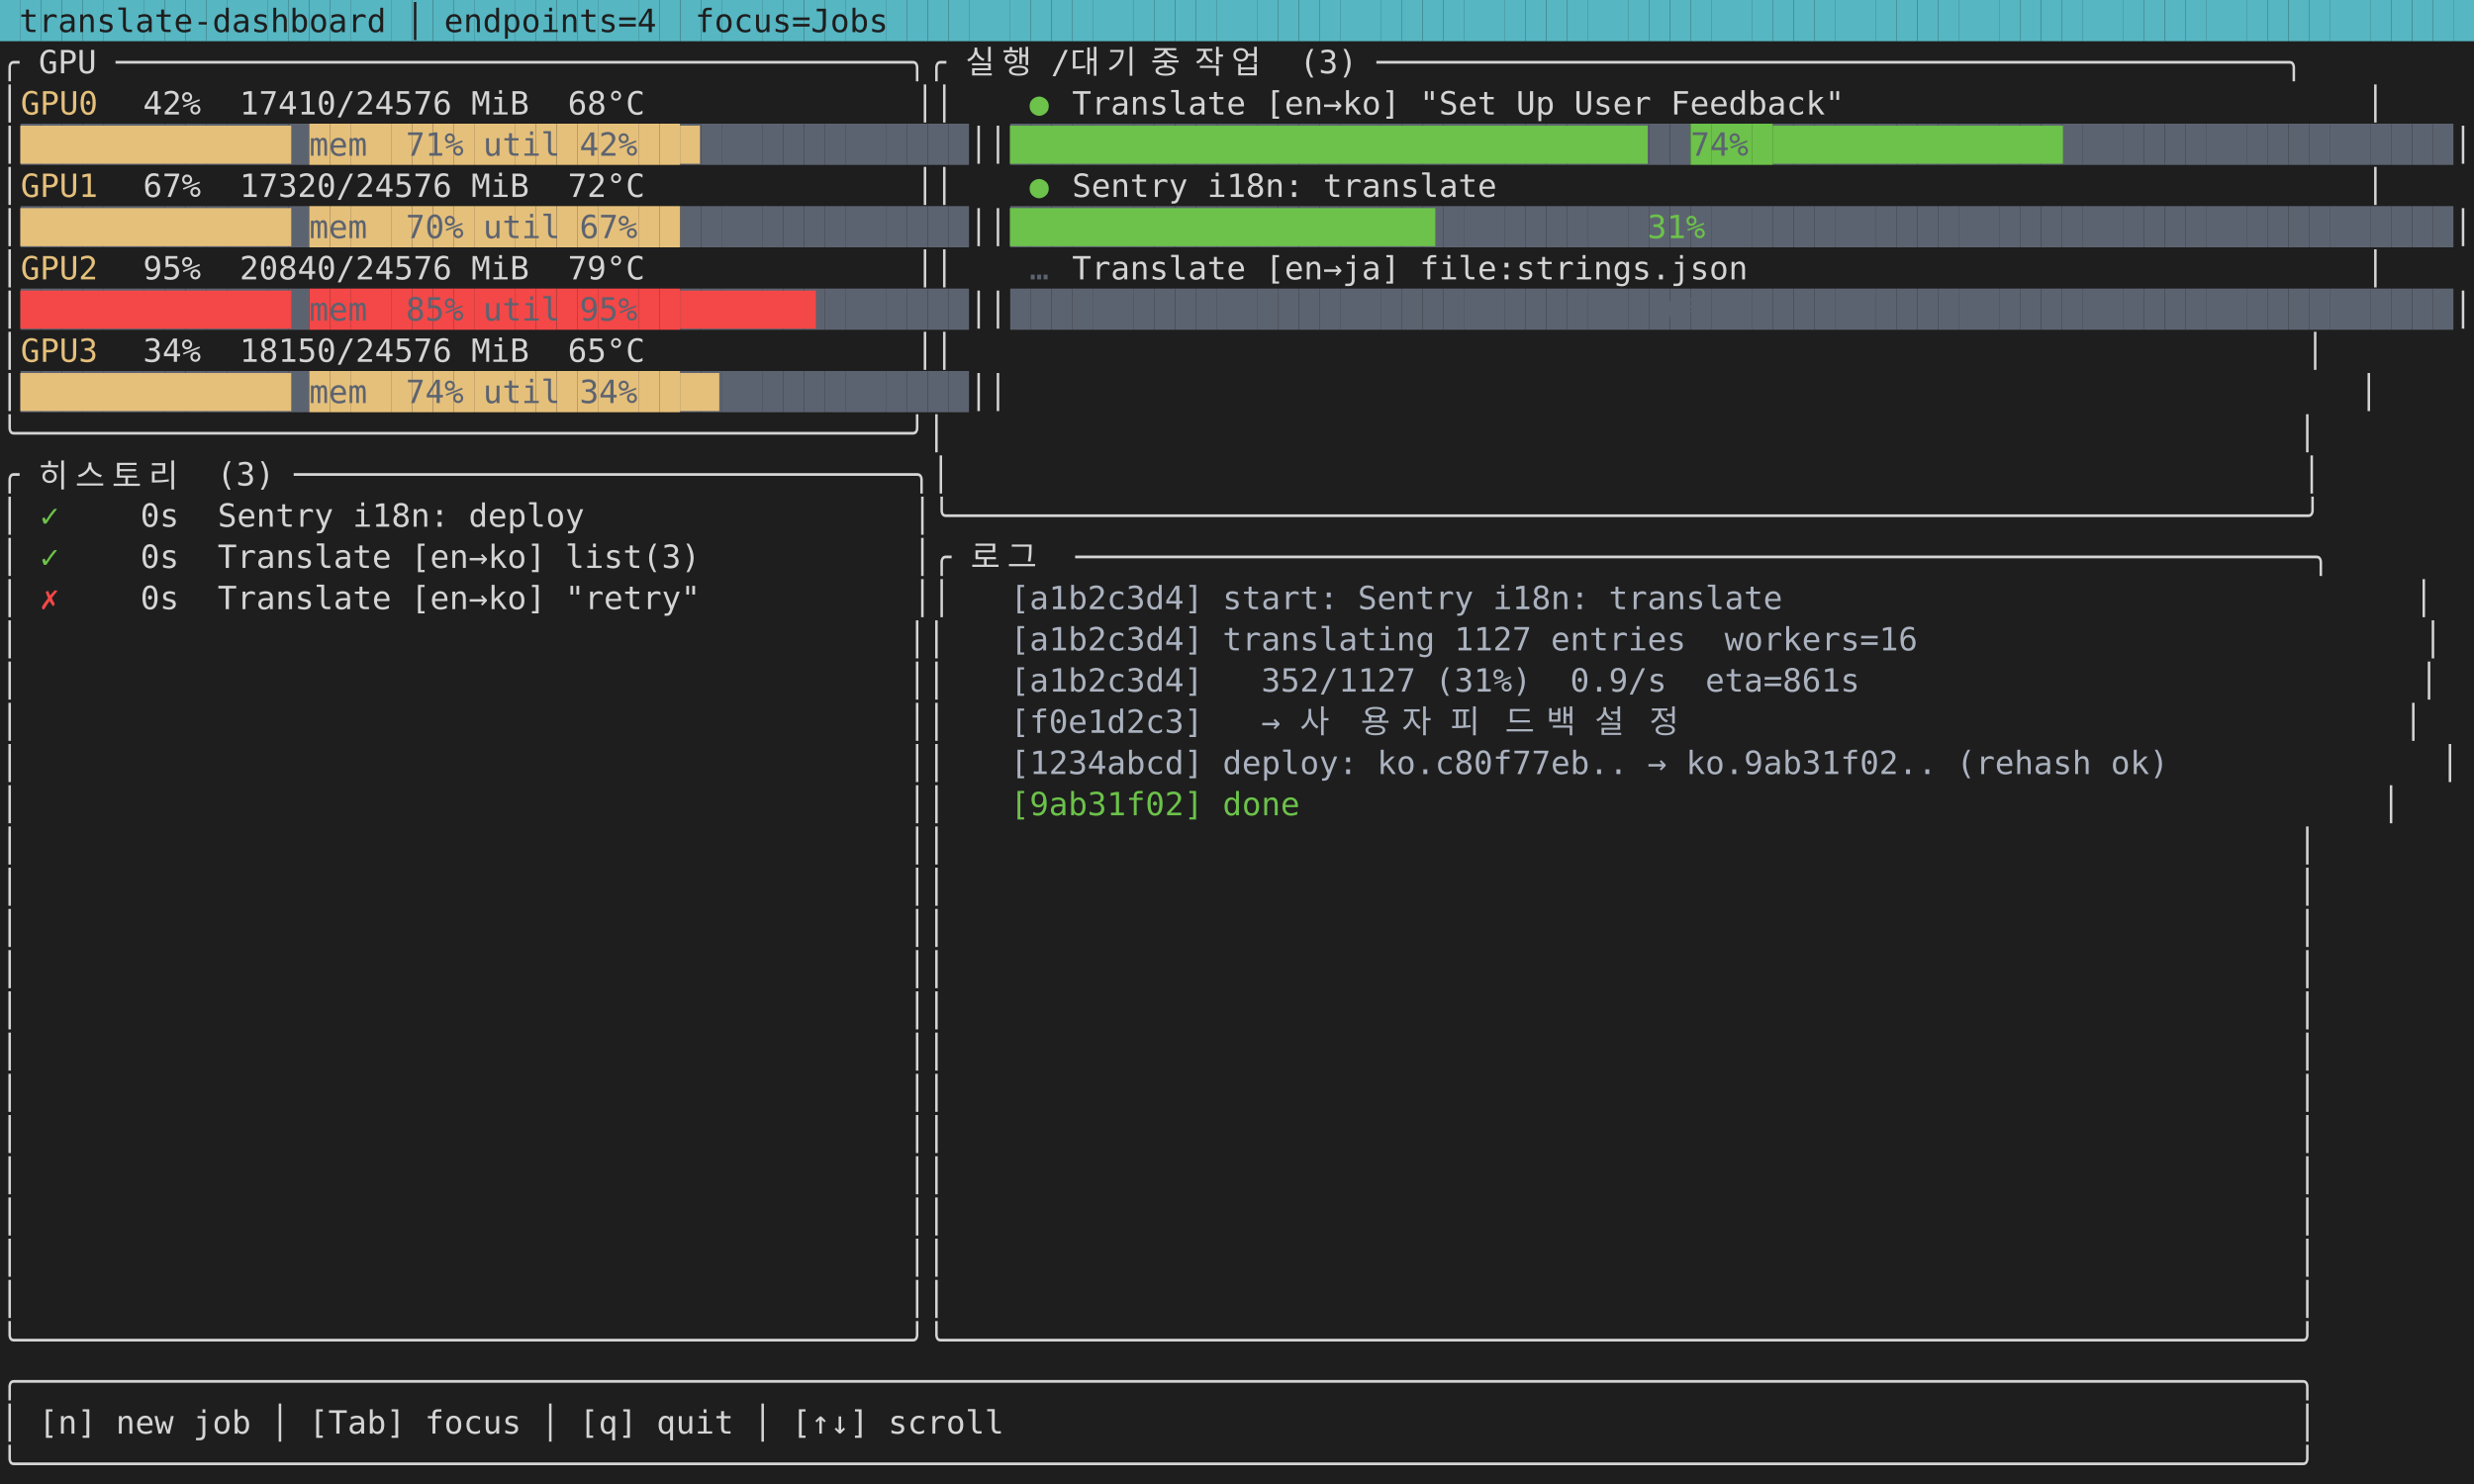
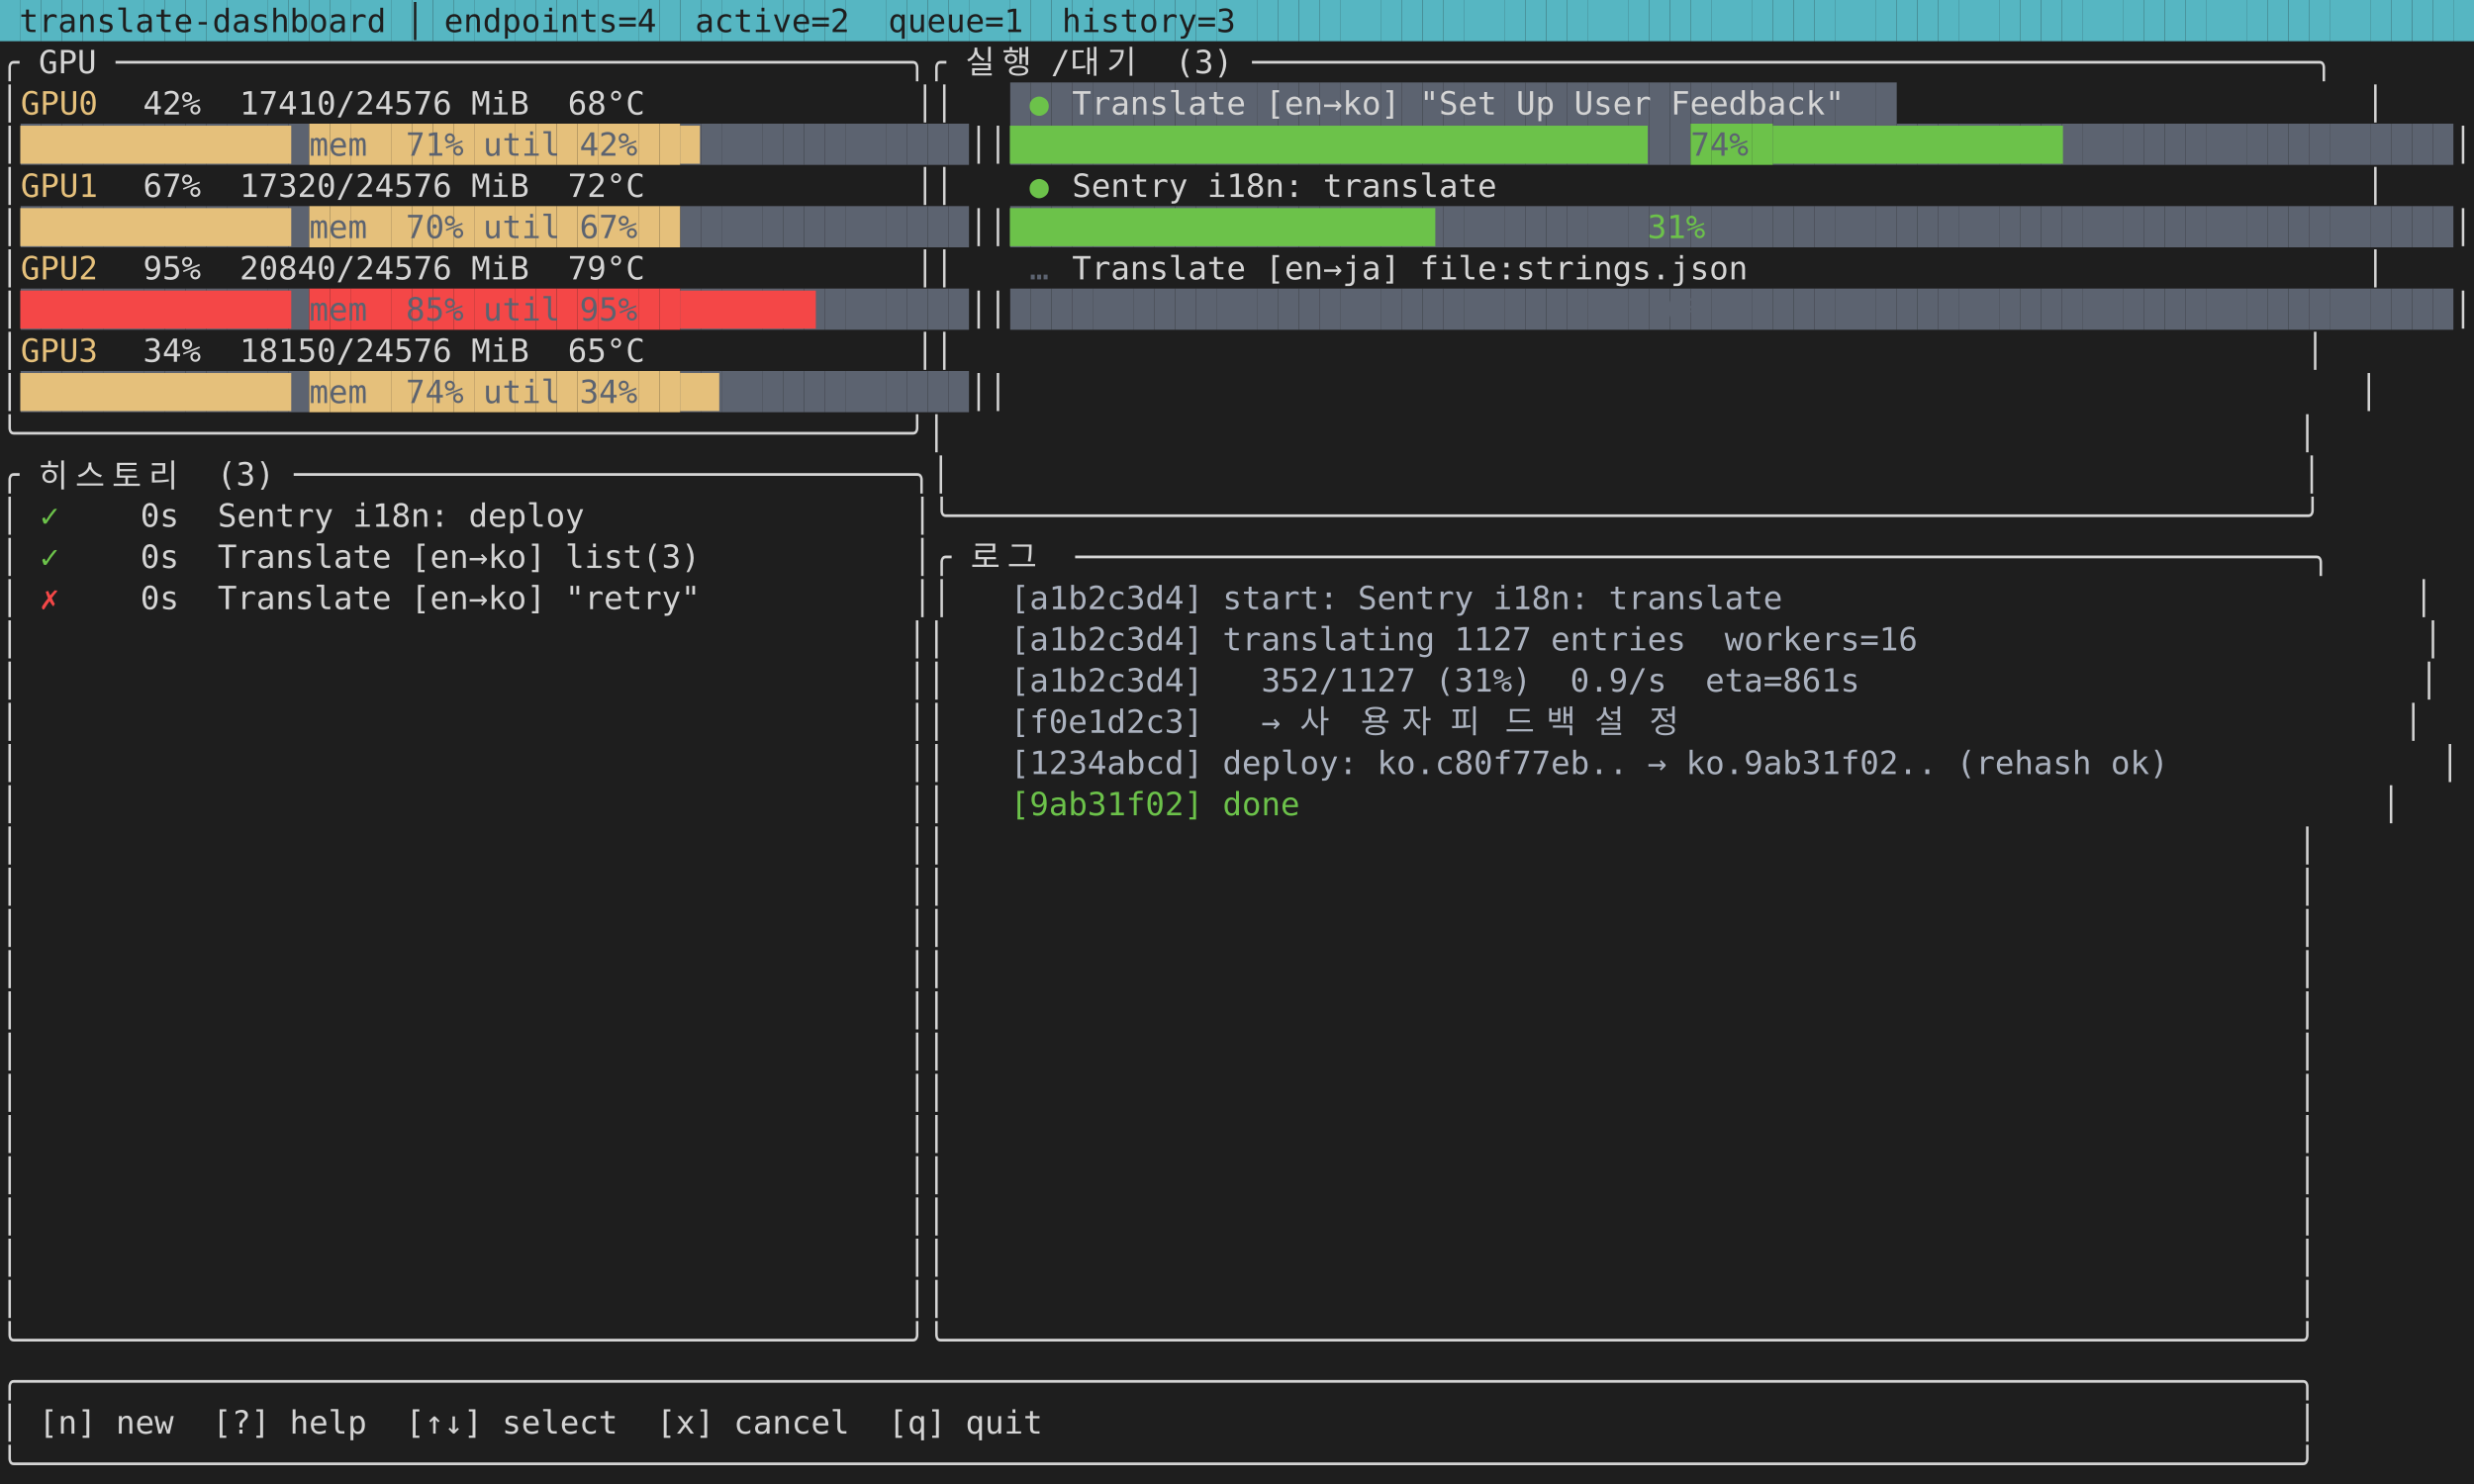
<svg xmlns="http://www.w3.org/2000/svg" viewBox="0 0 1080 648" font-family="ui-monospace, Menlo, Consolas, monospace" font-size="14">
  <rect width="100%" height="100%" fill="#1e1e1e" />
  <rect x="0" y="0" width="9" height="18" fill="#56b6c2" />
  <rect x="9" y="0" width="9" height="18" fill="#56b6c2" />
  <rect x="18" y="0" width="9" height="18" fill="#56b6c2" />
  <rect x="27" y="0" width="9" height="18" fill="#56b6c2" />
  <rect x="36" y="0" width="9" height="18" fill="#56b6c2" />
  <rect x="45" y="0" width="9" height="18" fill="#56b6c2" />
  <rect x="54" y="0" width="9" height="18" fill="#56b6c2" />
  <rect x="63" y="0" width="9" height="18" fill="#56b6c2" />
  <rect x="72" y="0" width="9" height="18" fill="#56b6c2" />
  <rect x="81" y="0" width="9" height="18" fill="#56b6c2" />
  <rect x="90" y="0" width="9" height="18" fill="#56b6c2" />
  <rect x="99" y="0" width="9" height="18" fill="#56b6c2" />
  <rect x="108" y="0" width="9" height="18" fill="#56b6c2" />
  <rect x="117" y="0" width="9" height="18" fill="#56b6c2" />
  <rect x="126" y="0" width="9" height="18" fill="#56b6c2" />
  <rect x="135" y="0" width="9" height="18" fill="#56b6c2" />
  <rect x="144" y="0" width="9" height="18" fill="#56b6c2" />
  <rect x="153" y="0" width="9" height="18" fill="#56b6c2" />
  <rect x="162" y="0" width="9" height="18" fill="#56b6c2" />
  <rect x="171" y="0" width="9" height="18" fill="#56b6c2" />
  <rect x="180" y="0" width="9" height="18" fill="#56b6c2" />
  <rect x="189" y="0" width="9" height="18" fill="#56b6c2" />
  <rect x="198" y="0" width="9" height="18" fill="#56b6c2" />
  <rect x="207" y="0" width="9" height="18" fill="#56b6c2" />
  <rect x="216" y="0" width="9" height="18" fill="#56b6c2" />
  <rect x="225" y="0" width="9" height="18" fill="#56b6c2" />
  <rect x="234" y="0" width="9" height="18" fill="#56b6c2" />
  <rect x="243" y="0" width="9" height="18" fill="#56b6c2" />
  <rect x="252" y="0" width="9" height="18" fill="#56b6c2" />
  <rect x="261" y="0" width="9" height="18" fill="#56b6c2" />
  <rect x="270" y="0" width="9" height="18" fill="#56b6c2" />
  <rect x="279" y="0" width="9" height="18" fill="#56b6c2" />
  <rect x="288" y="0" width="9" height="18" fill="#56b6c2" />
  <rect x="297" y="0" width="9" height="18" fill="#56b6c2" />
  <rect x="306" y="0" width="9" height="18" fill="#56b6c2" />
  <rect x="315" y="0" width="9" height="18" fill="#56b6c2" />
  <rect x="324" y="0" width="9" height="18" fill="#56b6c2" />
  <rect x="333" y="0" width="9" height="18" fill="#56b6c2" />
  <rect x="342" y="0" width="9" height="18" fill="#56b6c2" />
  <rect x="351" y="0" width="9" height="18" fill="#56b6c2" />
  <rect x="360" y="0" width="9" height="18" fill="#56b6c2" />
  <rect x="369" y="0" width="9" height="18" fill="#56b6c2" />
  <rect x="378" y="0" width="9" height="18" fill="#56b6c2" />
  <rect x="387" y="0" width="9" height="18" fill="#56b6c2" />
  <rect x="396" y="0" width="9" height="18" fill="#56b6c2" />
  <rect x="405" y="0" width="9" height="18" fill="#56b6c2" />
  <rect x="414" y="0" width="9" height="18" fill="#56b6c2" />
  <rect x="423" y="0" width="9" height="18" fill="#56b6c2" />
  <rect x="432" y="0" width="9" height="18" fill="#56b6c2" />
  <rect x="441" y="0" width="9" height="18" fill="#56b6c2" />
  <rect x="450" y="0" width="9" height="18" fill="#56b6c2" />
  <rect x="459" y="0" width="9" height="18" fill="#56b6c2" />
  <rect x="468" y="0" width="9" height="18" fill="#56b6c2" />
  <rect x="477" y="0" width="9" height="18" fill="#56b6c2" />
  <rect x="486" y="0" width="9" height="18" fill="#56b6c2" />
  <rect x="495" y="0" width="9" height="18" fill="#56b6c2" />
  <rect x="504" y="0" width="9" height="18" fill="#56b6c2" />
  <rect x="513" y="0" width="9" height="18" fill="#56b6c2" />
  <rect x="522" y="0" width="9" height="18" fill="#56b6c2" />
  <rect x="531" y="0" width="9" height="18" fill="#56b6c2" />
  <rect x="540" y="0" width="9" height="18" fill="#56b6c2" />
  <rect x="549" y="0" width="9" height="18" fill="#56b6c2" />
  <rect x="558" y="0" width="9" height="18" fill="#56b6c2" />
  <rect x="567" y="0" width="9" height="18" fill="#56b6c2" />
  <rect x="576" y="0" width="9" height="18" fill="#56b6c2" />
  <rect x="585" y="0" width="9" height="18" fill="#56b6c2" />
  <rect x="594" y="0" width="9" height="18" fill="#56b6c2" />
  <rect x="603" y="0" width="9" height="18" fill="#56b6c2" />
  <rect x="612" y="0" width="9" height="18" fill="#56b6c2" />
  <rect x="621" y="0" width="9" height="18" fill="#56b6c2" />
  <rect x="630" y="0" width="9" height="18" fill="#56b6c2" />
  <rect x="639" y="0" width="9" height="18" fill="#56b6c2" />
  <rect x="648" y="0" width="9" height="18" fill="#56b6c2" />
  <rect x="657" y="0" width="9" height="18" fill="#56b6c2" />
  <rect x="666" y="0" width="9" height="18" fill="#56b6c2" />
  <rect x="675" y="0" width="9" height="18" fill="#56b6c2" />
  <rect x="684" y="0" width="9" height="18" fill="#56b6c2" />
  <rect x="693" y="0" width="9" height="18" fill="#56b6c2" />
  <rect x="702" y="0" width="9" height="18" fill="#56b6c2" />
  <rect x="711" y="0" width="9" height="18" fill="#56b6c2" />
  <rect x="720" y="0" width="9" height="18" fill="#56b6c2" />
  <rect x="729" y="0" width="9" height="18" fill="#56b6c2" />
  <rect x="738" y="0" width="9" height="18" fill="#56b6c2" />
  <rect x="747" y="0" width="9" height="18" fill="#56b6c2" />
  <rect x="756" y="0" width="9" height="18" fill="#56b6c2" />
  <rect x="765" y="0" width="9" height="18" fill="#56b6c2" />
  <rect x="774" y="0" width="9" height="18" fill="#56b6c2" />
  <rect x="783" y="0" width="9" height="18" fill="#56b6c2" />
  <rect x="792" y="0" width="9" height="18" fill="#56b6c2" />
  <rect x="801" y="0" width="9" height="18" fill="#56b6c2" />
  <rect x="810" y="0" width="9" height="18" fill="#56b6c2" />
  <rect x="819" y="0" width="9" height="18" fill="#56b6c2" />
  <rect x="828" y="0" width="9" height="18" fill="#56b6c2" />
  <rect x="837" y="0" width="9" height="18" fill="#56b6c2" />
  <rect x="846" y="0" width="9" height="18" fill="#56b6c2" />
  <rect x="855" y="0" width="9" height="18" fill="#56b6c2" />
  <rect x="864" y="0" width="9" height="18" fill="#56b6c2" />
  <rect x="873" y="0" width="9" height="18" fill="#56b6c2" />
  <rect x="882" y="0" width="9" height="18" fill="#56b6c2" />
  <rect x="891" y="0" width="9" height="18" fill="#56b6c2" />
  <rect x="900" y="0" width="9" height="18" fill="#56b6c2" />
  <rect x="909" y="0" width="9" height="18" fill="#56b6c2" />
  <rect x="918" y="0" width="9" height="18" fill="#56b6c2" />
  <rect x="927" y="0" width="9" height="18" fill="#56b6c2" />
  <rect x="936" y="0" width="9" height="18" fill="#56b6c2" />
  <rect x="945" y="0" width="9" height="18" fill="#56b6c2" />
  <rect x="954" y="0" width="9" height="18" fill="#56b6c2" />
  <rect x="963" y="0" width="9" height="18" fill="#56b6c2" />
  <rect x="972" y="0" width="9" height="18" fill="#56b6c2" />
  <rect x="981" y="0" width="9" height="18" fill="#56b6c2" />
  <rect x="990" y="0" width="9" height="18" fill="#56b6c2" />
  <rect x="999" y="0" width="9" height="18" fill="#56b6c2" />
  <rect x="1008" y="0" width="9" height="18" fill="#56b6c2" />
  <rect x="1017" y="0" width="9" height="18" fill="#56b6c2" />
  <rect x="1026" y="0" width="9" height="18" fill="#56b6c2" />
  <rect x="1035" y="0" width="9" height="18" fill="#56b6c2" />
  <rect x="1044" y="0" width="9" height="18" fill="#56b6c2" />
  <rect x="1053" y="0" width="9" height="18" fill="#56b6c2" />
  <rect x="1062" y="0" width="9" height="18" fill="#56b6c2" />
  <rect x="1071" y="0" width="9" height="18" fill="#56b6c2" />
+   <rect x="441" y="36" width="9" height="18" fill="#5c6370" />
+   <rect x="450" y="36" width="9" height="18" fill="#5c6370" />
+   <rect x="459" y="36" width="9" height="18" fill="#5c6370" />
+   <rect x="468" y="36" width="9" height="18" fill="#5c6370" />
+   <rect x="477" y="36" width="9" height="18" fill="#5c6370" />
+   <rect x="486" y="36" width="9" height="18" fill="#5c6370" />
+   <rect x="495" y="36" width="9" height="18" fill="#5c6370" />
+   <rect x="504" y="36" width="9" height="18" fill="#5c6370" />
+   <rect x="513" y="36" width="9" height="18" fill="#5c6370" />
+   <rect x="522" y="36" width="9" height="18" fill="#5c6370" />
+   <rect x="531" y="36" width="9" height="18" fill="#5c6370" />
+   <rect x="540" y="36" width="9" height="18" fill="#5c6370" />
+   <rect x="549" y="36" width="9" height="18" fill="#5c6370" />
+   <rect x="558" y="36" width="9" height="18" fill="#5c6370" />
+   <rect x="567" y="36" width="9" height="18" fill="#5c6370" />
+   <rect x="576" y="36" width="9" height="18" fill="#5c6370" />
+   <rect x="585" y="36" width="9" height="18" fill="#5c6370" />
+   <rect x="594" y="36" width="9" height="18" fill="#5c6370" />
+   <rect x="603" y="36" width="9" height="18" fill="#5c6370" />
+   <rect x="612" y="36" width="9" height="18" fill="#5c6370" />
+   <rect x="621" y="36" width="9" height="18" fill="#5c6370" />
+   <rect x="630" y="36" width="9" height="18" fill="#5c6370" />
+   <rect x="639" y="36" width="9" height="18" fill="#5c6370" />
+   <rect x="648" y="36" width="9" height="18" fill="#5c6370" />
+   <rect x="657" y="36" width="9" height="18" fill="#5c6370" />
+   <rect x="666" y="36" width="9" height="18" fill="#5c6370" />
+   <rect x="675" y="36" width="9" height="18" fill="#5c6370" />
+   <rect x="684" y="36" width="9" height="18" fill="#5c6370" />
+   <rect x="693" y="36" width="9" height="18" fill="#5c6370" />
+   <rect x="702" y="36" width="9" height="18" fill="#5c6370" />
+   <rect x="711" y="36" width="9" height="18" fill="#5c6370" />
+   <rect x="720" y="36" width="9" height="18" fill="#5c6370" />
+   <rect x="729" y="36" width="9" height="18" fill="#5c6370" />
+   <rect x="738" y="36" width="9" height="18" fill="#5c6370" />
+   <rect x="747" y="36" width="9" height="18" fill="#5c6370" />
+   <rect x="756" y="36" width="9" height="18" fill="#5c6370" />
+   <rect x="765" y="36" width="9" height="18" fill="#5c6370" />
+   <rect x="774" y="36" width="9" height="18" fill="#5c6370" />
+   <rect x="783" y="36" width="9" height="18" fill="#5c6370" />
+   <rect x="792" y="36" width="9" height="18" fill="#5c6370" />
+   <rect x="801" y="36" width="9" height="18" fill="#5c6370" />
+   <rect x="810" y="36" width="9" height="18" fill="#5c6370" />
+   <rect x="819" y="36" width="9" height="18" fill="#5c6370" />
  <rect x="9" y="54" width="9" height="18" fill="#5c6370" />
  <rect x="18" y="54" width="9" height="18" fill="#5c6370" />
  <rect x="27" y="54" width="9" height="18" fill="#5c6370" />
  <rect x="36" y="54" width="9" height="18" fill="#5c6370" />
  <rect x="45" y="54" width="9" height="18" fill="#5c6370" />
  <rect x="54" y="54" width="9" height="18" fill="#5c6370" />
  <rect x="63" y="54" width="9" height="18" fill="#5c6370" />
  <rect x="72" y="54" width="9" height="18" fill="#5c6370" />
  <rect x="81" y="54" width="9" height="18" fill="#5c6370" />
  <rect x="90" y="54" width="9" height="18" fill="#5c6370" />
  <rect x="99" y="54" width="9" height="18" fill="#5c6370" />
  <rect x="108" y="54" width="9" height="18" fill="#5c6370" />
  <rect x="117" y="54" width="9" height="18" fill="#5c6370" />
  <rect x="126" y="54" width="9" height="18" fill="#5c6370" />
  <rect x="135" y="54" width="9" height="18" fill="#e5c07b" />
  <rect x="144" y="54" width="9" height="18" fill="#e5c07b" />
  <rect x="153" y="54" width="9" height="18" fill="#e5c07b" />
  <rect x="162" y="54" width="9" height="18" fill="#e5c07b" />
  <rect x="171" y="54" width="9" height="18" fill="#e5c07b" />
  <rect x="180" y="54" width="9" height="18" fill="#e5c07b" />
  <rect x="189" y="54" width="9" height="18" fill="#e5c07b" />
  <rect x="198" y="54" width="9" height="18" fill="#e5c07b" />
  <rect x="207" y="54" width="9" height="18" fill="#e5c07b" />
  <rect x="216" y="54" width="9" height="18" fill="#e5c07b" />
  <rect x="225" y="54" width="9" height="18" fill="#e5c07b" />
  <rect x="234" y="54" width="9" height="18" fill="#e5c07b" />
  <rect x="243" y="54" width="9" height="18" fill="#e5c07b" />
  <rect x="252" y="54" width="9" height="18" fill="#e5c07b" />
  <rect x="261" y="54" width="9" height="18" fill="#e5c07b" />
  <rect x="270" y="54" width="9" height="18" fill="#e5c07b" />
  <rect x="279" y="54" width="9" height="18" fill="#e5c07b" />
  <rect x="288" y="54" width="9" height="18" fill="#e5c07b" />
  <rect x="297" y="54" width="9" height="18" fill="#5c6370" />
  <rect x="306" y="54" width="9" height="18" fill="#5c6370" />
  <rect x="315" y="54" width="9" height="18" fill="#5c6370" />
  <rect x="324" y="54" width="9" height="18" fill="#5c6370" />
  <rect x="333" y="54" width="9" height="18" fill="#5c6370" />
  <rect x="342" y="54" width="9" height="18" fill="#5c6370" />
  <rect x="351" y="54" width="9" height="18" fill="#5c6370" />
  <rect x="360" y="54" width="9" height="18" fill="#5c6370" />
  <rect x="369" y="54" width="9" height="18" fill="#5c6370" />
  <rect x="378" y="54" width="9" height="18" fill="#5c6370" />
  <rect x="387" y="54" width="9" height="18" fill="#5c6370" />
  <rect x="396" y="54" width="9" height="18" fill="#5c6370" />
  <rect x="405" y="54" width="9" height="18" fill="#5c6370" />
  <rect x="414" y="54" width="9" height="18" fill="#5c6370" />
  <rect x="441" y="54" width="9" height="18" fill="#5c6370" />
  <rect x="450" y="54" width="9" height="18" fill="#5c6370" />
  <rect x="459" y="54" width="9" height="18" fill="#5c6370" />
  <rect x="468" y="54" width="9" height="18" fill="#5c6370" />
  <rect x="477" y="54" width="9" height="18" fill="#5c6370" />
  <rect x="486" y="54" width="9" height="18" fill="#5c6370" />
  <rect x="495" y="54" width="9" height="18" fill="#5c6370" />
  <rect x="504" y="54" width="9" height="18" fill="#5c6370" />
  <rect x="513" y="54" width="9" height="18" fill="#5c6370" />
  <rect x="522" y="54" width="9" height="18" fill="#5c6370" />
  <rect x="531" y="54" width="9" height="18" fill="#5c6370" />
  <rect x="540" y="54" width="9" height="18" fill="#5c6370" />
  <rect x="549" y="54" width="9" height="18" fill="#5c6370" />
  <rect x="558" y="54" width="9" height="18" fill="#5c6370" />
  <rect x="567" y="54" width="9" height="18" fill="#5c6370" />
  <rect x="576" y="54" width="9" height="18" fill="#5c6370" />
  <rect x="585" y="54" width="9" height="18" fill="#5c6370" />
  <rect x="594" y="54" width="9" height="18" fill="#5c6370" />
  <rect x="603" y="54" width="9" height="18" fill="#5c6370" />
  <rect x="612" y="54" width="9" height="18" fill="#5c6370" />
  <rect x="621" y="54" width="9" height="18" fill="#5c6370" />
  <rect x="630" y="54" width="9" height="18" fill="#5c6370" />
  <rect x="639" y="54" width="9" height="18" fill="#5c6370" />
  <rect x="648" y="54" width="9" height="18" fill="#5c6370" />
  <rect x="657" y="54" width="9" height="18" fill="#5c6370" />
  <rect x="666" y="54" width="9" height="18" fill="#5c6370" />
  <rect x="675" y="54" width="9" height="18" fill="#5c6370" />
  <rect x="684" y="54" width="9" height="18" fill="#5c6370" />
  <rect x="693" y="54" width="9" height="18" fill="#5c6370" />
  <rect x="702" y="54" width="9" height="18" fill="#5c6370" />
  <rect x="711" y="54" width="9" height="18" fill="#5c6370" />
  <rect x="720" y="54" width="9" height="18" fill="#5c6370" />
  <rect x="729" y="54" width="9" height="18" fill="#5c6370" />
  <rect x="738" y="54" width="9" height="18" fill="#6cc24a" />
  <rect x="747" y="54" width="9" height="18" fill="#6cc24a" />
  <rect x="756" y="54" width="9" height="18" fill="#6cc24a" />
  <rect x="765" y="54" width="9" height="18" fill="#6cc24a" />
  <rect x="774" y="54" width="9" height="18" fill="#5c6370" />
  <rect x="783" y="54" width="9" height="18" fill="#5c6370" />
  <rect x="792" y="54" width="9" height="18" fill="#5c6370" />
  <rect x="801" y="54" width="9" height="18" fill="#5c6370" />
  <rect x="810" y="54" width="9" height="18" fill="#5c6370" />
  <rect x="819" y="54" width="9" height="18" fill="#5c6370" />
  <rect x="828" y="54" width="9" height="18" fill="#5c6370" />
  <rect x="837" y="54" width="9" height="18" fill="#5c6370" />
  <rect x="846" y="54" width="9" height="18" fill="#5c6370" />
  <rect x="855" y="54" width="9" height="18" fill="#5c6370" />
  <rect x="864" y="54" width="9" height="18" fill="#5c6370" />
  <rect x="873" y="54" width="9" height="18" fill="#5c6370" />
  <rect x="882" y="54" width="9" height="18" fill="#5c6370" />
  <rect x="891" y="54" width="9" height="18" fill="#5c6370" />
  <rect x="900" y="54" width="9" height="18" fill="#5c6370" />
  <rect x="909" y="54" width="9" height="18" fill="#5c6370" />
  <rect x="918" y="54" width="9" height="18" fill="#5c6370" />
  <rect x="927" y="54" width="9" height="18" fill="#5c6370" />
  <rect x="936" y="54" width="9" height="18" fill="#5c6370" />
  <rect x="945" y="54" width="9" height="18" fill="#5c6370" />
  <rect x="954" y="54" width="9" height="18" fill="#5c6370" />
  <rect x="963" y="54" width="9" height="18" fill="#5c6370" />
  <rect x="972" y="54" width="9" height="18" fill="#5c6370" />
  <rect x="981" y="54" width="9" height="18" fill="#5c6370" />
  <rect x="990" y="54" width="9" height="18" fill="#5c6370" />
  <rect x="999" y="54" width="9" height="18" fill="#5c6370" />
  <rect x="1008" y="54" width="9" height="18" fill="#5c6370" />
  <rect x="1017" y="54" width="9" height="18" fill="#5c6370" />
  <rect x="1026" y="54" width="9" height="18" fill="#5c6370" />
  <rect x="1035" y="54" width="9" height="18" fill="#5c6370" />
  <rect x="1044" y="54" width="9" height="18" fill="#5c6370" />
  <rect x="1053" y="54" width="9" height="18" fill="#5c6370" />
  <rect x="1062" y="54" width="9" height="18" fill="#5c6370" />
  <rect x="9" y="90" width="9" height="18" fill="#5c6370" />
  <rect x="18" y="90" width="9" height="18" fill="#5c6370" />
  <rect x="27" y="90" width="9" height="18" fill="#5c6370" />
  <rect x="36" y="90" width="9" height="18" fill="#5c6370" />
  <rect x="45" y="90" width="9" height="18" fill="#5c6370" />
  <rect x="54" y="90" width="9" height="18" fill="#5c6370" />
  <rect x="63" y="90" width="9" height="18" fill="#5c6370" />
  <rect x="72" y="90" width="9" height="18" fill="#5c6370" />
  <rect x="81" y="90" width="9" height="18" fill="#5c6370" />
  <rect x="90" y="90" width="9" height="18" fill="#5c6370" />
  <rect x="99" y="90" width="9" height="18" fill="#5c6370" />
  <rect x="108" y="90" width="9" height="18" fill="#5c6370" />
  <rect x="117" y="90" width="9" height="18" fill="#5c6370" />
  <rect x="126" y="90" width="9" height="18" fill="#5c6370" />
  <rect x="135" y="90" width="9" height="18" fill="#e5c07b" />
  <rect x="144" y="90" width="9" height="18" fill="#e5c07b" />
  <rect x="153" y="90" width="9" height="18" fill="#e5c07b" />
  <rect x="162" y="90" width="9" height="18" fill="#e5c07b" />
  <rect x="171" y="90" width="9" height="18" fill="#e5c07b" />
  <rect x="180" y="90" width="9" height="18" fill="#e5c07b" />
  <rect x="189" y="90" width="9" height="18" fill="#e5c07b" />
  <rect x="198" y="90" width="9" height="18" fill="#e5c07b" />
  <rect x="207" y="90" width="9" height="18" fill="#e5c07b" />
  <rect x="216" y="90" width="9" height="18" fill="#e5c07b" />
  <rect x="225" y="90" width="9" height="18" fill="#e5c07b" />
  <rect x="234" y="90" width="9" height="18" fill="#e5c07b" />
  <rect x="243" y="90" width="9" height="18" fill="#e5c07b" />
  <rect x="252" y="90" width="9" height="18" fill="#e5c07b" />
  <rect x="261" y="90" width="9" height="18" fill="#e5c07b" />
  <rect x="270" y="90" width="9" height="18" fill="#e5c07b" />
  <rect x="279" y="90" width="9" height="18" fill="#e5c07b" />
  <rect x="288" y="90" width="9" height="18" fill="#e5c07b" />
  <rect x="297" y="90" width="9" height="18" fill="#5c6370" />
  <rect x="306" y="90" width="9" height="18" fill="#5c6370" />
  <rect x="315" y="90" width="9" height="18" fill="#5c6370" />
  <rect x="324" y="90" width="9" height="18" fill="#5c6370" />
  <rect x="333" y="90" width="9" height="18" fill="#5c6370" />
  <rect x="342" y="90" width="9" height="18" fill="#5c6370" />
  <rect x="351" y="90" width="9" height="18" fill="#5c6370" />
  <rect x="360" y="90" width="9" height="18" fill="#5c6370" />
  <rect x="369" y="90" width="9" height="18" fill="#5c6370" />
  <rect x="378" y="90" width="9" height="18" fill="#5c6370" />
  <rect x="387" y="90" width="9" height="18" fill="#5c6370" />
  <rect x="396" y="90" width="9" height="18" fill="#5c6370" />
  <rect x="405" y="90" width="9" height="18" fill="#5c6370" />
  <rect x="414" y="90" width="9" height="18" fill="#5c6370" />
  <rect x="441" y="90" width="9" height="18" fill="#5c6370" />
  <rect x="450" y="90" width="9" height="18" fill="#5c6370" />
  <rect x="459" y="90" width="9" height="18" fill="#5c6370" />
  <rect x="468" y="90" width="9" height="18" fill="#5c6370" />
  <rect x="477" y="90" width="9" height="18" fill="#5c6370" />
  <rect x="486" y="90" width="9" height="18" fill="#5c6370" />
  <rect x="495" y="90" width="9" height="18" fill="#5c6370" />
  <rect x="504" y="90" width="9" height="18" fill="#5c6370" />
  <rect x="513" y="90" width="9" height="18" fill="#5c6370" />
  <rect x="522" y="90" width="9" height="18" fill="#5c6370" />
  <rect x="531" y="90" width="9" height="18" fill="#5c6370" />
  <rect x="540" y="90" width="9" height="18" fill="#5c6370" />
  <rect x="549" y="90" width="9" height="18" fill="#5c6370" />
  <rect x="558" y="90" width="9" height="18" fill="#5c6370" />
  <rect x="567" y="90" width="9" height="18" fill="#5c6370" />
  <rect x="576" y="90" width="9" height="18" fill="#5c6370" />
  <rect x="585" y="90" width="9" height="18" fill="#5c6370" />
  <rect x="594" y="90" width="9" height="18" fill="#5c6370" />
  <rect x="603" y="90" width="9" height="18" fill="#5c6370" />
  <rect x="612" y="90" width="9" height="18" fill="#5c6370" />
  <rect x="621" y="90" width="9" height="18" fill="#5c6370" />
  <rect x="630" y="90" width="9" height="18" fill="#5c6370" />
  <rect x="639" y="90" width="9" height="18" fill="#5c6370" />
  <rect x="648" y="90" width="9" height="18" fill="#5c6370" />
  <rect x="657" y="90" width="9" height="18" fill="#5c6370" />
  <rect x="666" y="90" width="9" height="18" fill="#5c6370" />
  <rect x="675" y="90" width="9" height="18" fill="#5c6370" />
  <rect x="684" y="90" width="9" height="18" fill="#5c6370" />
  <rect x="693" y="90" width="9" height="18" fill="#5c6370" />
  <rect x="702" y="90" width="9" height="18" fill="#5c6370" />
  <rect x="711" y="90" width="9" height="18" fill="#5c6370" />
  <rect x="720" y="90" width="9" height="18" fill="#5c6370" />
  <rect x="729" y="90" width="9" height="18" fill="#5c6370" />
  <rect x="738" y="90" width="9" height="18" fill="#5c6370" />
  <rect x="747" y="90" width="9" height="18" fill="#5c6370" />
  <rect x="756" y="90" width="9" height="18" fill="#5c6370" />
  <rect x="765" y="90" width="9" height="18" fill="#5c6370" />
  <rect x="774" y="90" width="9" height="18" fill="#5c6370" />
  <rect x="783" y="90" width="9" height="18" fill="#5c6370" />
  <rect x="792" y="90" width="9" height="18" fill="#5c6370" />
  <rect x="801" y="90" width="9" height="18" fill="#5c6370" />
  <rect x="810" y="90" width="9" height="18" fill="#5c6370" />
  <rect x="819" y="90" width="9" height="18" fill="#5c6370" />
  <rect x="828" y="90" width="9" height="18" fill="#5c6370" />
  <rect x="837" y="90" width="9" height="18" fill="#5c6370" />
  <rect x="846" y="90" width="9" height="18" fill="#5c6370" />
  <rect x="855" y="90" width="9" height="18" fill="#5c6370" />
  <rect x="864" y="90" width="9" height="18" fill="#5c6370" />
  <rect x="873" y="90" width="9" height="18" fill="#5c6370" />
  <rect x="882" y="90" width="9" height="18" fill="#5c6370" />
  <rect x="891" y="90" width="9" height="18" fill="#5c6370" />
  <rect x="900" y="90" width="9" height="18" fill="#5c6370" />
  <rect x="909" y="90" width="9" height="18" fill="#5c6370" />
  <rect x="918" y="90" width="9" height="18" fill="#5c6370" />
  <rect x="927" y="90" width="9" height="18" fill="#5c6370" />
  <rect x="936" y="90" width="9" height="18" fill="#5c6370" />
  <rect x="945" y="90" width="9" height="18" fill="#5c6370" />
  <rect x="954" y="90" width="9" height="18" fill="#5c6370" />
  <rect x="963" y="90" width="9" height="18" fill="#5c6370" />
  <rect x="972" y="90" width="9" height="18" fill="#5c6370" />
  <rect x="981" y="90" width="9" height="18" fill="#5c6370" />
  <rect x="990" y="90" width="9" height="18" fill="#5c6370" />
  <rect x="999" y="90" width="9" height="18" fill="#5c6370" />
  <rect x="1008" y="90" width="9" height="18" fill="#5c6370" />
  <rect x="1017" y="90" width="9" height="18" fill="#5c6370" />
  <rect x="1026" y="90" width="9" height="18" fill="#5c6370" />
  <rect x="1035" y="90" width="9" height="18" fill="#5c6370" />
  <rect x="1044" y="90" width="9" height="18" fill="#5c6370" />
  <rect x="1053" y="90" width="9" height="18" fill="#5c6370" />
  <rect x="1062" y="90" width="9" height="18" fill="#5c6370" />
  <rect x="9" y="126" width="9" height="18" fill="#5c6370" />
  <rect x="18" y="126" width="9" height="18" fill="#5c6370" />
  <rect x="27" y="126" width="9" height="18" fill="#5c6370" />
  <rect x="36" y="126" width="9" height="18" fill="#5c6370" />
  <rect x="45" y="126" width="9" height="18" fill="#5c6370" />
  <rect x="54" y="126" width="9" height="18" fill="#5c6370" />
  <rect x="63" y="126" width="9" height="18" fill="#5c6370" />
  <rect x="72" y="126" width="9" height="18" fill="#5c6370" />
  <rect x="81" y="126" width="9" height="18" fill="#5c6370" />
  <rect x="90" y="126" width="9" height="18" fill="#5c6370" />
  <rect x="99" y="126" width="9" height="18" fill="#5c6370" />
  <rect x="108" y="126" width="9" height="18" fill="#5c6370" />
  <rect x="117" y="126" width="9" height="18" fill="#5c6370" />
  <rect x="126" y="126" width="9" height="18" fill="#5c6370" />
  <rect x="135" y="126" width="9" height="18" fill="#f44747" />
  <rect x="144" y="126" width="9" height="18" fill="#f44747" />
  <rect x="153" y="126" width="9" height="18" fill="#f44747" />
  <rect x="162" y="126" width="9" height="18" fill="#f44747" />
  <rect x="171" y="126" width="9" height="18" fill="#f44747" />
  <rect x="180" y="126" width="9" height="18" fill="#f44747" />
  <rect x="189" y="126" width="9" height="18" fill="#f44747" />
  <rect x="198" y="126" width="9" height="18" fill="#f44747" />
  <rect x="207" y="126" width="9" height="18" fill="#f44747" />
  <rect x="216" y="126" width="9" height="18" fill="#f44747" />
  <rect x="225" y="126" width="9" height="18" fill="#f44747" />
  <rect x="234" y="126" width="9" height="18" fill="#f44747" />
  <rect x="243" y="126" width="9" height="18" fill="#f44747" />
  <rect x="252" y="126" width="9" height="18" fill="#f44747" />
  <rect x="261" y="126" width="9" height="18" fill="#f44747" />
  <rect x="270" y="126" width="9" height="18" fill="#f44747" />
  <rect x="279" y="126" width="9" height="18" fill="#f44747" />
  <rect x="288" y="126" width="9" height="18" fill="#f44747" />
  <rect x="297" y="126" width="9" height="18" fill="#5c6370" />
  <rect x="306" y="126" width="9" height="18" fill="#5c6370" />
  <rect x="315" y="126" width="9" height="18" fill="#5c6370" />
  <rect x="324" y="126" width="9" height="18" fill="#5c6370" />
  <rect x="333" y="126" width="9" height="18" fill="#5c6370" />
  <rect x="342" y="126" width="9" height="18" fill="#5c6370" />
  <rect x="351" y="126" width="9" height="18" fill="#5c6370" />
  <rect x="360" y="126" width="9" height="18" fill="#5c6370" />
  <rect x="369" y="126" width="9" height="18" fill="#5c6370" />
  <rect x="378" y="126" width="9" height="18" fill="#5c6370" />
  <rect x="387" y="126" width="9" height="18" fill="#5c6370" />
  <rect x="396" y="126" width="9" height="18" fill="#5c6370" />
  <rect x="405" y="126" width="9" height="18" fill="#5c6370" />
  <rect x="414" y="126" width="9" height="18" fill="#5c6370" />
  <rect x="441" y="126" width="9" height="18" fill="#5c6370" />
  <rect x="450" y="126" width="9" height="18" fill="#5c6370" />
  <rect x="459" y="126" width="9" height="18" fill="#5c6370" />
  <rect x="468" y="126" width="9" height="18" fill="#5c6370" />
  <rect x="477" y="126" width="9" height="18" fill="#5c6370" />
  <rect x="486" y="126" width="9" height="18" fill="#5c6370" />
  <rect x="495" y="126" width="9" height="18" fill="#5c6370" />
  <rect x="504" y="126" width="9" height="18" fill="#5c6370" />
  <rect x="513" y="126" width="9" height="18" fill="#5c6370" />
  <rect x="522" y="126" width="9" height="18" fill="#5c6370" />
  <rect x="531" y="126" width="9" height="18" fill="#5c6370" />
  <rect x="540" y="126" width="9" height="18" fill="#5c6370" />
  <rect x="549" y="126" width="9" height="18" fill="#5c6370" />
  <rect x="558" y="126" width="9" height="18" fill="#5c6370" />
  <rect x="567" y="126" width="9" height="18" fill="#5c6370" />
  <rect x="576" y="126" width="9" height="18" fill="#5c6370" />
  <rect x="585" y="126" width="9" height="18" fill="#5c6370" />
  <rect x="594" y="126" width="9" height="18" fill="#5c6370" />
  <rect x="603" y="126" width="9" height="18" fill="#5c6370" />
  <rect x="612" y="126" width="9" height="18" fill="#5c6370" />
  <rect x="621" y="126" width="9" height="18" fill="#5c6370" />
  <rect x="630" y="126" width="9" height="18" fill="#5c6370" />
  <rect x="639" y="126" width="9" height="18" fill="#5c6370" />
  <rect x="648" y="126" width="9" height="18" fill="#5c6370" />
  <rect x="657" y="126" width="9" height="18" fill="#5c6370" />
  <rect x="666" y="126" width="9" height="18" fill="#5c6370" />
  <rect x="675" y="126" width="9" height="18" fill="#5c6370" />
  <rect x="684" y="126" width="9" height="18" fill="#5c6370" />
  <rect x="693" y="126" width="9" height="18" fill="#5c6370" />
  <rect x="702" y="126" width="9" height="18" fill="#5c6370" />
  <rect x="711" y="126" width="9" height="18" fill="#5c6370" />
  <rect x="720" y="126" width="9" height="18" fill="#5c6370" />
  <rect x="729" y="126" width="9" height="18" fill="#5c6370" />
  <rect x="738" y="126" width="9" height="18" fill="#5c6370" />
  <rect x="747" y="126" width="9" height="18" fill="#5c6370" />
  <rect x="756" y="126" width="9" height="18" fill="#5c6370" />
  <rect x="765" y="126" width="9" height="18" fill="#5c6370" />
  <rect x="774" y="126" width="9" height="18" fill="#5c6370" />
  <rect x="783" y="126" width="9" height="18" fill="#5c6370" />
  <rect x="792" y="126" width="9" height="18" fill="#5c6370" />
  <rect x="801" y="126" width="9" height="18" fill="#5c6370" />
  <rect x="810" y="126" width="9" height="18" fill="#5c6370" />
  <rect x="819" y="126" width="9" height="18" fill="#5c6370" />
  <rect x="828" y="126" width="9" height="18" fill="#5c6370" />
  <rect x="837" y="126" width="9" height="18" fill="#5c6370" />
  <rect x="846" y="126" width="9" height="18" fill="#5c6370" />
  <rect x="855" y="126" width="9" height="18" fill="#5c6370" />
  <rect x="864" y="126" width="9" height="18" fill="#5c6370" />
  <rect x="873" y="126" width="9" height="18" fill="#5c6370" />
  <rect x="882" y="126" width="9" height="18" fill="#5c6370" />
  <rect x="891" y="126" width="9" height="18" fill="#5c6370" />
  <rect x="900" y="126" width="9" height="18" fill="#5c6370" />
  <rect x="909" y="126" width="9" height="18" fill="#5c6370" />
  <rect x="918" y="126" width="9" height="18" fill="#5c6370" />
  <rect x="927" y="126" width="9" height="18" fill="#5c6370" />
  <rect x="936" y="126" width="9" height="18" fill="#5c6370" />
  <rect x="945" y="126" width="9" height="18" fill="#5c6370" />
  <rect x="954" y="126" width="9" height="18" fill="#5c6370" />
  <rect x="963" y="126" width="9" height="18" fill="#5c6370" />
  <rect x="972" y="126" width="9" height="18" fill="#5c6370" />
  <rect x="981" y="126" width="9" height="18" fill="#5c6370" />
  <rect x="990" y="126" width="9" height="18" fill="#5c6370" />
  <rect x="999" y="126" width="9" height="18" fill="#5c6370" />
  <rect x="1008" y="126" width="9" height="18" fill="#5c6370" />
  <rect x="1017" y="126" width="9" height="18" fill="#5c6370" />
  <rect x="1026" y="126" width="9" height="18" fill="#5c6370" />
  <rect x="1035" y="126" width="9" height="18" fill="#5c6370" />
  <rect x="1044" y="126" width="9" height="18" fill="#5c6370" />
  <rect x="1053" y="126" width="9" height="18" fill="#5c6370" />
  <rect x="1062" y="126" width="9" height="18" fill="#5c6370" />
  <rect x="9" y="162" width="9" height="18" fill="#5c6370" />
  <rect x="18" y="162" width="9" height="18" fill="#5c6370" />
  <rect x="27" y="162" width="9" height="18" fill="#5c6370" />
  <rect x="36" y="162" width="9" height="18" fill="#5c6370" />
  <rect x="45" y="162" width="9" height="18" fill="#5c6370" />
  <rect x="54" y="162" width="9" height="18" fill="#5c6370" />
  <rect x="63" y="162" width="9" height="18" fill="#5c6370" />
  <rect x="72" y="162" width="9" height="18" fill="#5c6370" />
  <rect x="81" y="162" width="9" height="18" fill="#5c6370" />
  <rect x="90" y="162" width="9" height="18" fill="#5c6370" />
  <rect x="99" y="162" width="9" height="18" fill="#5c6370" />
  <rect x="108" y="162" width="9" height="18" fill="#5c6370" />
  <rect x="117" y="162" width="9" height="18" fill="#5c6370" />
  <rect x="126" y="162" width="9" height="18" fill="#5c6370" />
  <rect x="135" y="162" width="9" height="18" fill="#e5c07b" />
  <rect x="144" y="162" width="9" height="18" fill="#e5c07b" />
  <rect x="153" y="162" width="9" height="18" fill="#e5c07b" />
  <rect x="162" y="162" width="9" height="18" fill="#e5c07b" />
  <rect x="171" y="162" width="9" height="18" fill="#e5c07b" />
  <rect x="180" y="162" width="9" height="18" fill="#e5c07b" />
  <rect x="189" y="162" width="9" height="18" fill="#e5c07b" />
  <rect x="198" y="162" width="9" height="18" fill="#e5c07b" />
  <rect x="207" y="162" width="9" height="18" fill="#e5c07b" />
  <rect x="216" y="162" width="9" height="18" fill="#e5c07b" />
  <rect x="225" y="162" width="9" height="18" fill="#e5c07b" />
  <rect x="234" y="162" width="9" height="18" fill="#e5c07b" />
  <rect x="243" y="162" width="9" height="18" fill="#e5c07b" />
  <rect x="252" y="162" width="9" height="18" fill="#e5c07b" />
  <rect x="261" y="162" width="9" height="18" fill="#e5c07b" />
  <rect x="270" y="162" width="9" height="18" fill="#e5c07b" />
  <rect x="279" y="162" width="9" height="18" fill="#e5c07b" />
  <rect x="288" y="162" width="9" height="18" fill="#e5c07b" />
  <rect x="297" y="162" width="9" height="18" fill="#5c6370" />
  <rect x="306" y="162" width="9" height="18" fill="#5c6370" />
  <rect x="315" y="162" width="9" height="18" fill="#5c6370" />
  <rect x="324" y="162" width="9" height="18" fill="#5c6370" />
  <rect x="333" y="162" width="9" height="18" fill="#5c6370" />
  <rect x="342" y="162" width="9" height="18" fill="#5c6370" />
  <rect x="351" y="162" width="9" height="18" fill="#5c6370" />
  <rect x="360" y="162" width="9" height="18" fill="#5c6370" />
  <rect x="369" y="162" width="9" height="18" fill="#5c6370" />
  <rect x="378" y="162" width="9" height="18" fill="#5c6370" />
  <rect x="387" y="162" width="9" height="18" fill="#5c6370" />
  <rect x="396" y="162" width="9" height="18" fill="#5c6370" />
  <rect x="405" y="162" width="9" height="18" fill="#5c6370" />
  <rect x="414" y="162" width="9" height="18" fill="#5c6370" />
-   <text x="0" y="14" fill="#1e1e1e" xml:space="preserve"> translate-dashboard │ endpoints=4  focus=Jobs                                                                          </text>
-   <text x="0" y="32" fill="#d4d4d4" xml:space="preserve">╭ GPU ─────────────────────────────────────────╮╭ 실 행 /대 기  중  작 업  (3) ───────────────────────────────────────────────╮</text>
+   <text x="0" y="14" fill="#1e1e1e" xml:space="preserve"> translate-dashboard │ endpoints=4  active=2  queue=1  history=3                                                        </text>
+   <text x="0" y="32" fill="#d4d4d4" xml:space="preserve">╭ GPU ─────────────────────────────────────────╮╭ 실 행 /대 기  (3) ───────────────────────────────────────────────────────╮</text>
  <text x="0" y="50" fill="#d4d4d4" xml:space="preserve">│</text>
  <text x="9" y="50" fill="#e5c07b" xml:space="preserve">GPU0 </text>
  <text x="54" y="50" fill="#d4d4d4" xml:space="preserve"> 42%  17410/24576 MiB  68°C              ││</text>
  <text x="441" y="50" fill="#6cc24a" xml:space="preserve"> ● </text>
  <text x="468" y="50" fill="#d4d4d4" xml:space="preserve">Translate [en→ko] "Set Up User Feedback"                           │</text>
  <text x="0" y="68" fill="#d4d4d4" xml:space="preserve">│</text>
  <text x="9" y="68" fill="#e5c07b" xml:space="preserve">██████████████</text>
  <text x="135" y="68" fill="#5c6370" xml:space="preserve">mem  71% util 42% </text>
  <text x="297" y="68" fill="#e5c07b" xml:space="preserve">█             </text>
  <text x="423" y="68" fill="#d4d4d4" xml:space="preserve">││</text>
  <text x="441" y="68" fill="#6cc24a" xml:space="preserve">█████████████████████████████████</text>
  <text x="738" y="68" fill="#5c6370" xml:space="preserve">74% </text>
  <text x="774" y="68" fill="#6cc24a" xml:space="preserve">███████████████                  </text>
  <text x="1071" y="68" fill="#d4d4d4" xml:space="preserve">│</text>
  <text x="0" y="86" fill="#d4d4d4" xml:space="preserve">│</text>
  <text x="9" y="86" fill="#e5c07b" xml:space="preserve">GPU1 </text>
  <text x="54" y="86" fill="#d4d4d4" xml:space="preserve"> 67%  17320/24576 MiB  72°C              ││</text>
  <text x="441" y="86" fill="#6cc24a" xml:space="preserve"> ● </text>
  <text x="468" y="86" fill="#d4d4d4" xml:space="preserve">Sentry i18n: translate                                             │</text>
  <text x="0" y="104" fill="#d4d4d4" xml:space="preserve">│</text>
  <text x="9" y="104" fill="#e5c07b" xml:space="preserve">██████████████</text>
  <text x="135" y="104" fill="#5c6370" xml:space="preserve">mem  70% util 67% </text>
  <text x="423" y="104" fill="#d4d4d4" xml:space="preserve">││</text>
  <text x="441" y="104" fill="#6cc24a" xml:space="preserve">██████████████████████           31%                                  </text>
  <text x="1071" y="104" fill="#d4d4d4" xml:space="preserve">│</text>
  <text x="0" y="122" fill="#d4d4d4" xml:space="preserve">│</text>
  <text x="9" y="122" fill="#e5c07b" xml:space="preserve">GPU2 </text>
  <text x="54" y="122" fill="#d4d4d4" xml:space="preserve"> 95%  20840/24576 MiB  79°C              ││</text>
  <text x="441" y="122" fill="#5c6370" xml:space="preserve"> … </text>
  <text x="468" y="122" fill="#d4d4d4" xml:space="preserve">Translate [en→ja] file:strings.json                                │</text>
  <text x="0" y="140" fill="#d4d4d4" xml:space="preserve">│</text>
  <text x="9" y="140" fill="#f44747" xml:space="preserve">██████████████</text>
  <text x="135" y="140" fill="#5c6370" xml:space="preserve">mem  85% util 95% </text>
  <text x="297" y="140" fill="#f44747" xml:space="preserve">███████       </text>
  <text x="423" y="140" fill="#d4d4d4" xml:space="preserve">││</text>
  <text x="441" y="140" fill="#5c6370" xml:space="preserve">                                  0%                                  </text>
  <text x="1071" y="140" fill="#d4d4d4" xml:space="preserve">│</text>
  <text x="0" y="158" fill="#d4d4d4" xml:space="preserve">│</text>
  <text x="9" y="158" fill="#e5c07b" xml:space="preserve">GPU3 </text>
  <text x="54" y="158" fill="#d4d4d4" xml:space="preserve"> 34%  18150/24576 MiB  65°C              ││                                                                      │</text>
  <text x="0" y="176" fill="#d4d4d4" xml:space="preserve">│</text>
  <text x="9" y="176" fill="#e5c07b" xml:space="preserve">██████████████</text>
  <text x="135" y="176" fill="#5c6370" xml:space="preserve">mem  74% util 34% </text>
  <text x="297" y="176" fill="#e5c07b" xml:space="preserve">██            </text>
  <text x="423" y="176" fill="#d4d4d4" xml:space="preserve">││                                                                      │</text>
  <text x="0" y="194" fill="#d4d4d4" xml:space="preserve">╰──────────────────────────────────────────────╯│                                                                      │</text>
  <text x="0" y="212" fill="#d4d4d4" xml:space="preserve">╭ 히 스 토 리  (3) ────────────────────────────────╮│                                                                      │</text>
  <text x="0" y="230" fill="#d4d4d4" xml:space="preserve">│</text>
  <text x="9" y="230" fill="#6cc24a" xml:space="preserve"> ✓ </text>
  <text x="36" y="230" fill="#d4d4d4" xml:space="preserve">   0s  Sentry i18n: deploy                 │╰──────────────────────────────────────────────────────────────────────╯</text>
  <text x="0" y="248" fill="#d4d4d4" xml:space="preserve">│</text>
  <text x="9" y="248" fill="#6cc24a" xml:space="preserve"> ✓ </text>
  <text x="36" y="248" fill="#d4d4d4" xml:space="preserve">   0s  Translate [en→ko] list(3)           │╭ 로 그  ────────────────────────────────────────────────────────────────╮</text>
  <text x="0" y="266" fill="#d4d4d4" xml:space="preserve">│</text>
  <text x="9" y="266" fill="#f44747" xml:space="preserve"> ✗ </text>
  <text x="36" y="266" fill="#d4d4d4" xml:space="preserve">   0s  Translate [en→ko] "retry"           ││</text>
  <text x="441" y="266" fill="#abb2bf" xml:space="preserve">[a1b2c3d4] start: Sentry i18n: translate</text>
  <text x="801" y="266" fill="#d4d4d4" xml:space="preserve">                              │</text>
  <text x="0" y="284" fill="#d4d4d4" xml:space="preserve">│                                              ││</text>
  <text x="441" y="284" fill="#abb2bf" xml:space="preserve">[a1b2c3d4] translating 1127 entries  workers=16</text>
  <text x="864" y="284" fill="#d4d4d4" xml:space="preserve">                       │</text>
  <text x="0" y="302" fill="#d4d4d4" xml:space="preserve">│                                              ││</text>
  <text x="441" y="302" fill="#abb2bf" xml:space="preserve">[a1b2c3d4]   352/1127 (31%)  0.9/s  eta=861s</text>
  <text x="837" y="302" fill="#d4d4d4" xml:space="preserve">                          │</text>
  <text x="0" y="320" fill="#d4d4d4" xml:space="preserve">│                                              ││</text>
  <text x="441" y="320" fill="#abb2bf" xml:space="preserve">[f0e1d2c3]   → 사</text>
  <text x="594" y="320" fill="#abb2bf" xml:space="preserve">용</text>
  <text x="612" y="320" fill="#abb2bf" xml:space="preserve">자</text>
  <text x="630" y="320" fill="#abb2bf" xml:space="preserve"> 피</text>
  <text x="657" y="320" fill="#abb2bf" xml:space="preserve">드</text>
  <text x="675" y="320" fill="#abb2bf" xml:space="preserve">백</text>
  <text x="693" y="320" fill="#abb2bf" xml:space="preserve"> 설</text>
  <text x="720" y="320" fill="#abb2bf" xml:space="preserve">정</text>
  <text x="729" y="320" fill="#d4d4d4" xml:space="preserve">                                      │</text>
  <text x="0" y="338" fill="#d4d4d4" xml:space="preserve">│                                              ││</text>
  <text x="441" y="338" fill="#abb2bf" xml:space="preserve">[1234abcd] deploy: ko.c80f77eb.. → ko.9ab31f02.. (rehash ok)</text>
  <text x="981" y="338" fill="#d4d4d4" xml:space="preserve">          │</text>
  <text x="0" y="356" fill="#d4d4d4" xml:space="preserve">│                                              ││</text>
  <text x="441" y="356" fill="#6cc24a" xml:space="preserve">[9ab31f02] done</text>
  <text x="576" y="356" fill="#d4d4d4" xml:space="preserve">                                                       │</text>
  <text x="0" y="374" fill="#d4d4d4" xml:space="preserve">│                                              ││                                                                      │</text>
  <text x="0" y="392" fill="#d4d4d4" xml:space="preserve">│                                              ││                                                                      │</text>
  <text x="0" y="410" fill="#d4d4d4" xml:space="preserve">│                                              ││                                                                      │</text>
  <text x="0" y="428" fill="#d4d4d4" xml:space="preserve">│                                              ││                                                                      │</text>
  <text x="0" y="446" fill="#d4d4d4" xml:space="preserve">│                                              ││                                                                      │</text>
  <text x="0" y="464" fill="#d4d4d4" xml:space="preserve">│                                              ││                                                                      │</text>
  <text x="0" y="482" fill="#d4d4d4" xml:space="preserve">│                                              ││                                                                      │</text>
  <text x="0" y="500" fill="#d4d4d4" xml:space="preserve">│                                              ││                                                                      │</text>
  <text x="0" y="518" fill="#d4d4d4" xml:space="preserve">│                                              ││                                                                      │</text>
  <text x="0" y="536" fill="#d4d4d4" xml:space="preserve">│                                              ││                                                                      │</text>
  <text x="0" y="554" fill="#d4d4d4" xml:space="preserve">│                                              ││                                                                      │</text>
  <text x="0" y="572" fill="#d4d4d4" xml:space="preserve">│                                              ││                                                                      │</text>
  <text x="0" y="590" fill="#d4d4d4" xml:space="preserve">╰──────────────────────────────────────────────╯╰──────────────────────────────────────────────────────────────────────╯</text>
  <text x="0" y="608" fill="#d4d4d4" xml:space="preserve">╭──────────────────────────────────────────────────────────────────────────────────────────────────────────────────────╮</text>
-   <text x="0" y="626" fill="#d4d4d4" xml:space="preserve">│ [n] new job │ [Tab] focus │ [q] quit │ [↑↓] scroll                                                                   │</text>
+   <text x="0" y="626" fill="#d4d4d4" xml:space="preserve">│ [n] new  [?] help  [↑↓] select  [x] cancel  [q] quit                                                                 │</text>
  <text x="0" y="644" fill="#d4d4d4" xml:space="preserve">╰──────────────────────────────────────────────────────────────────────────────────────────────────────────────────────╯</text>
</svg>
